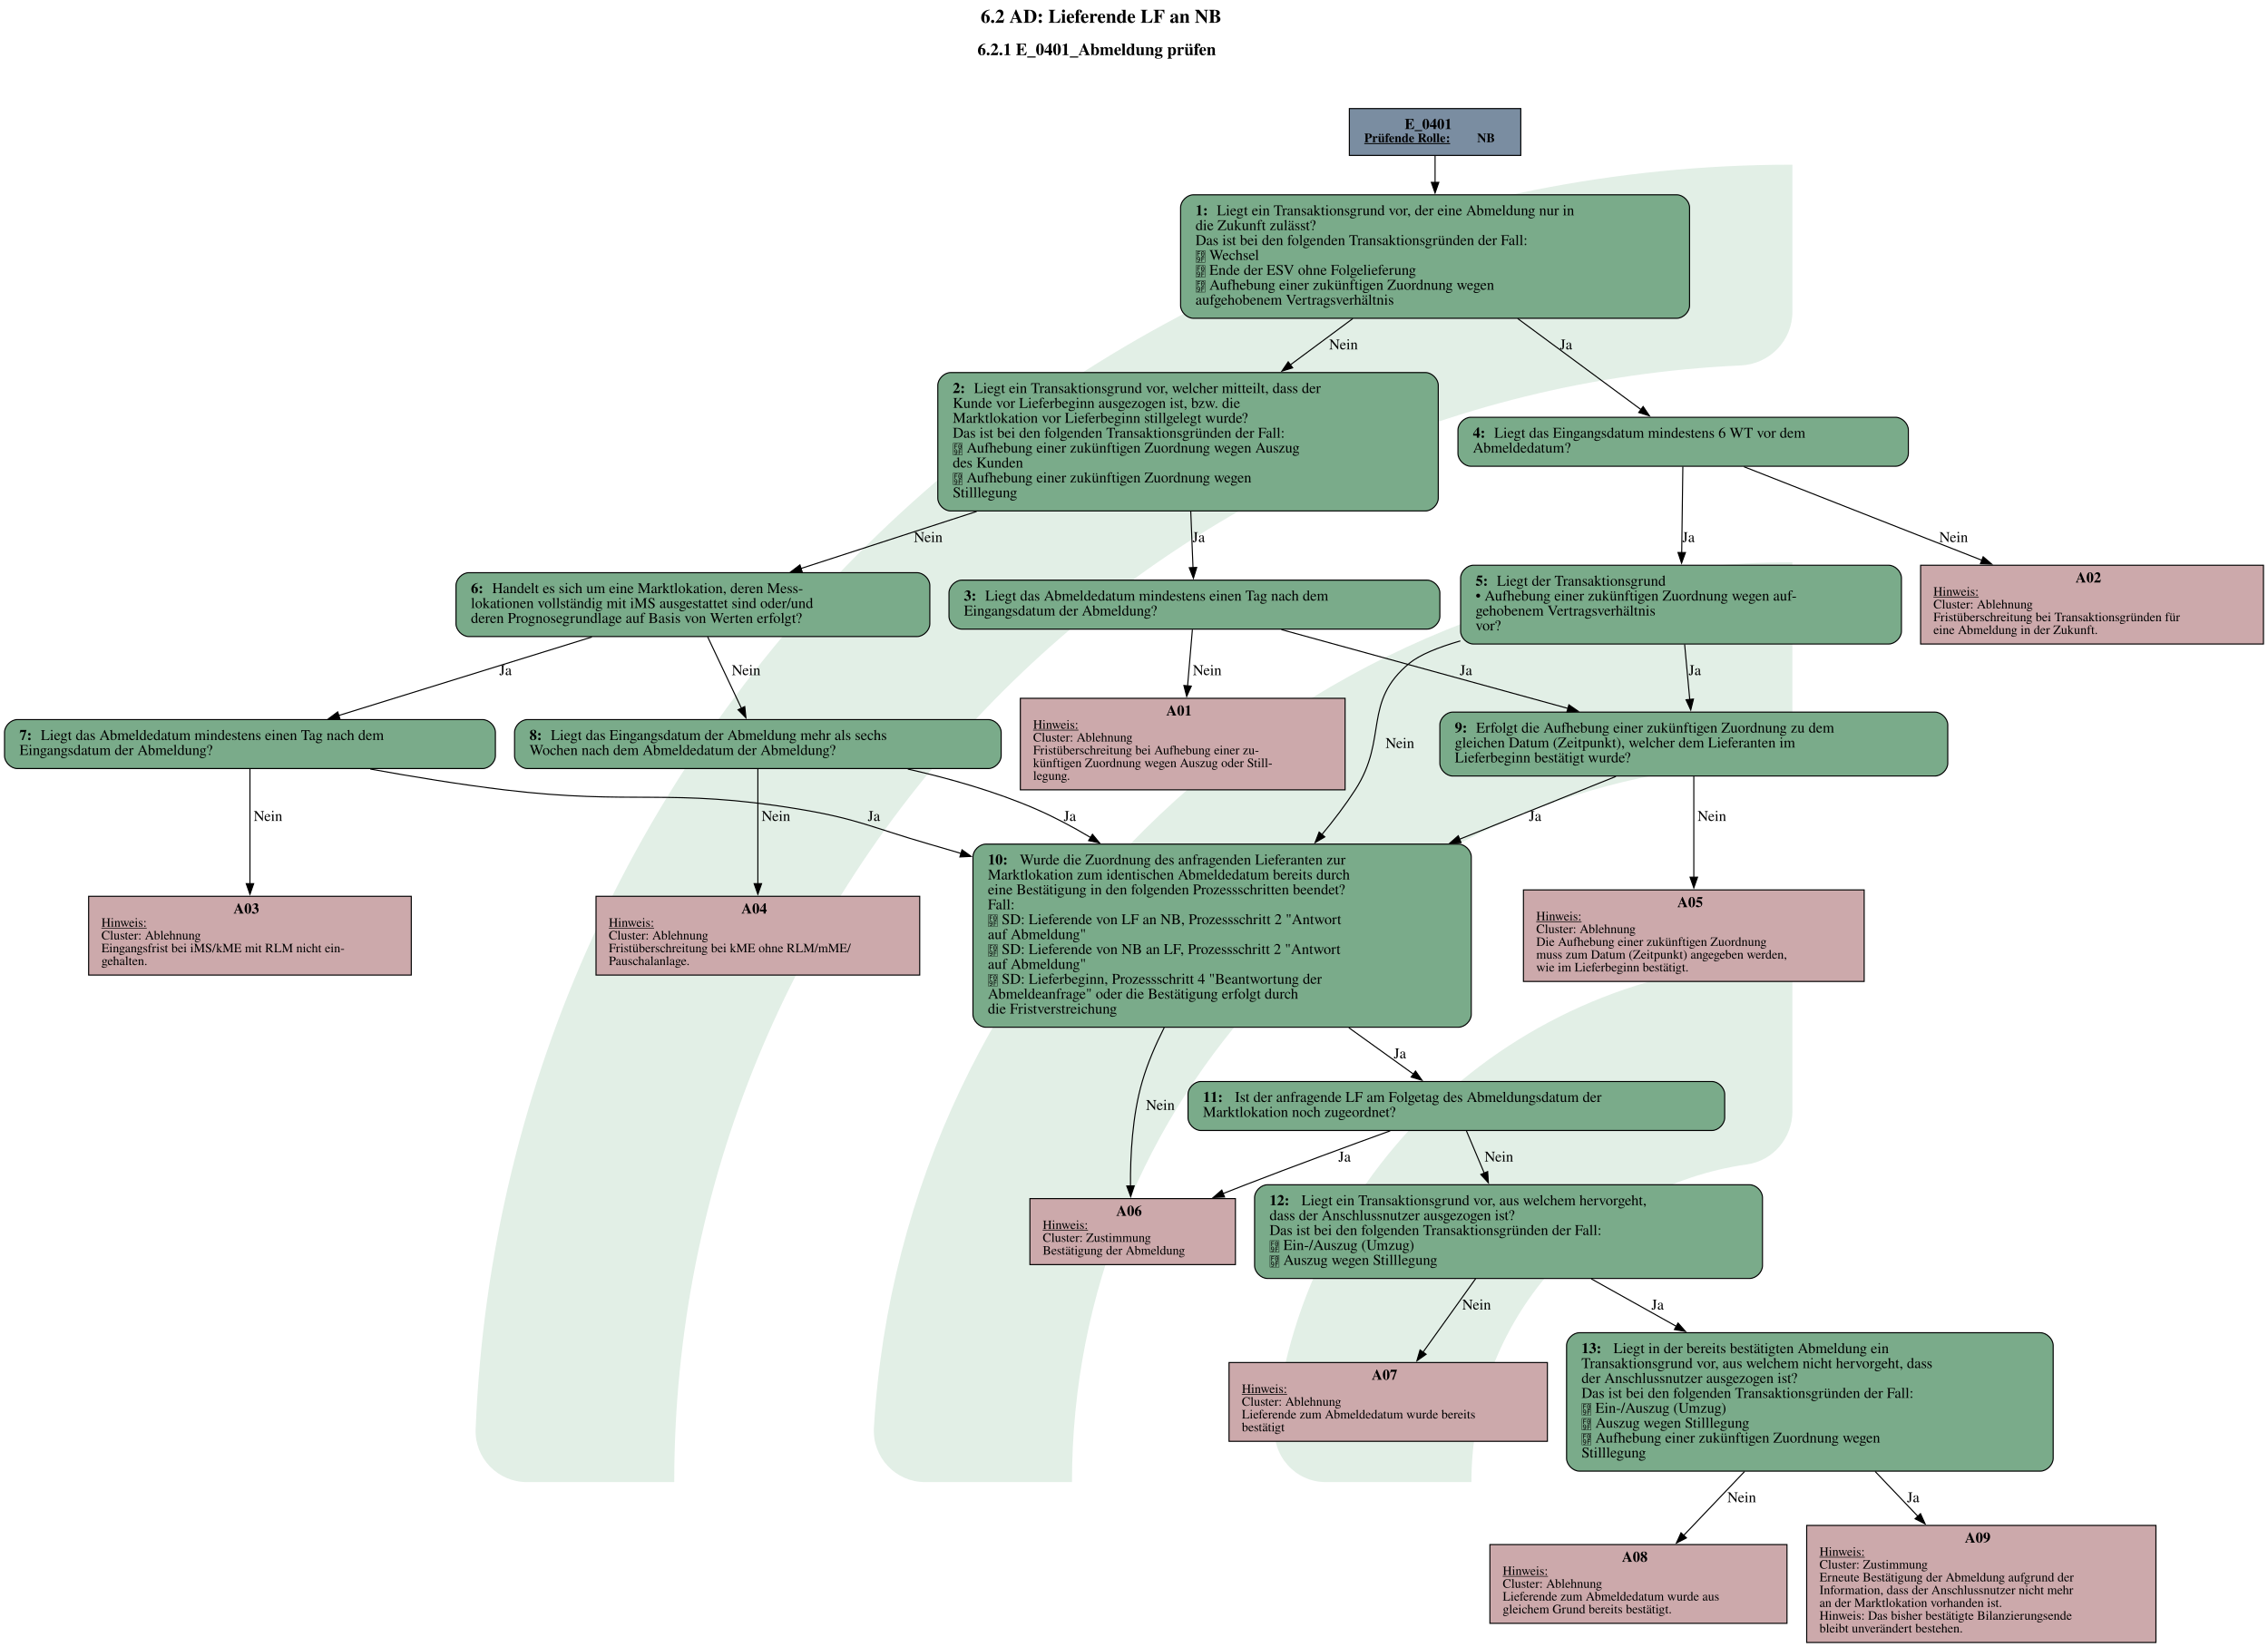
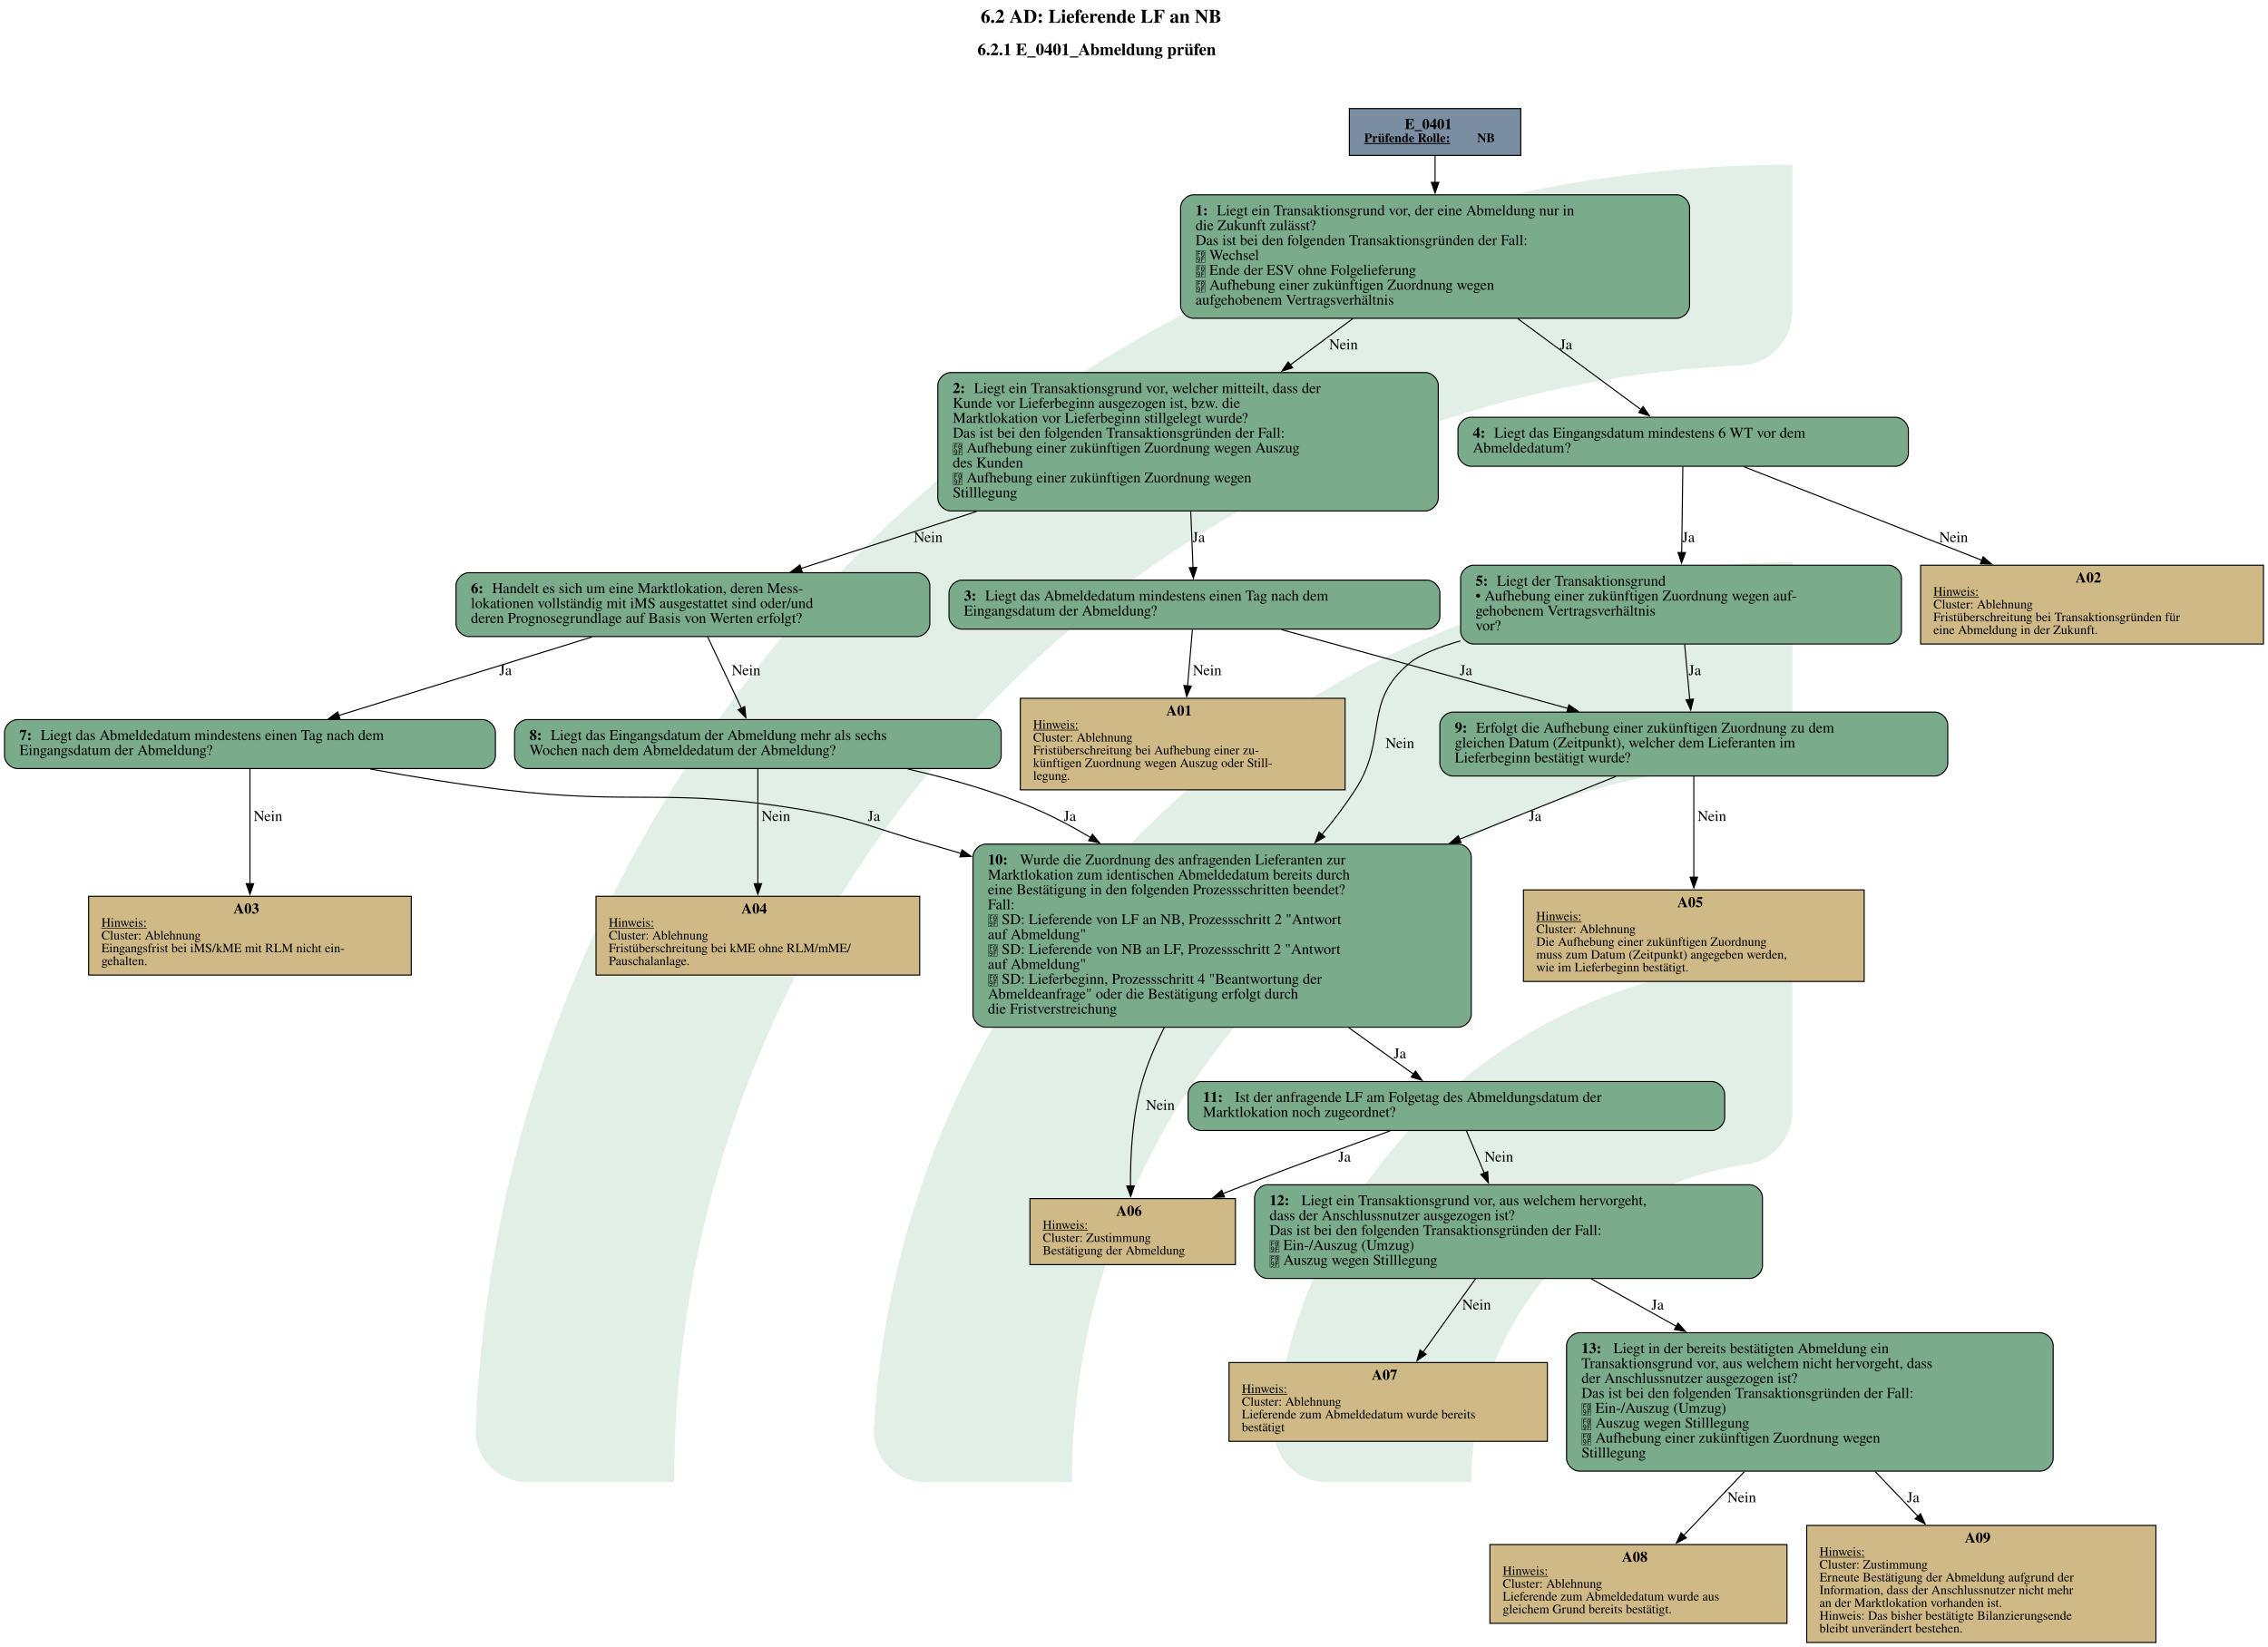
<svg xmlns="http://www.w3.org/2000/svg" version="1.1" width="2840.0px" viewBox="0 0 2840.0 2062.667" height="2062.667px">
  <g>
    <g transform="translate(595.5453, 206.2667) scale(1 1) translate(0, 0) scale(9.328649 9.328649) ">
      <defs id="defs2">
        <clipPath clipPathUnits="userSpaceOnUse" id="clipPath23">
          <path d="M 0,568.156 H 579.236 V 0 H 0 Z" id="path21" />
        </clipPath>
      </defs>
      <g id="layer1" transform="translate(-16.54194,-55.30527)">
        <g id="g19" clip-path="url(#clipPath23)" transform="matrix(0.3527778,0,0,-0.3527778,0.01017023,243.7368)" style="opacity:0.2">
          <g id="g25" transform="translate(122.444,32.7195)">
            <path d="m 0,0 h -56.104 c -11,0 -19.898,9.123 -19.463,20.115 10.594,267.191 231.277,481.302 501.029,481.302 v -56.02 c 0,-10.98 -8.688,-19.892 -19.658,-20.393 C 180.29,414.697 0,228.005 0,0" style="fill:#6ead83;fill-opacity:1;fill-rule:nonzero;stroke:none" id="path27" />
          </g>
          <g id="g29" transform="translate(273.7828,32.7195)">
            <path d="m 0,0 h -55.926 c -11.228,0 -20.091,9.482 -19.435,20.69 10.744,183.439 163.389,329.388 349.485,329.388 v -56.263 c 0,-10.709 -8.273,-19.617 -18.957,-20.35 C 112.819,263.696 0,144.774 0,0" style="fill:#6ead83;fill-opacity:1;fill-rule:nonzero;stroke:none" id="path31" />
          </g>
          <g id="g33" transform="translate(425.7667,32.7195)">
            <path d="m 0,0 h -55.445 c -11.653,0 -20.604,10.17 -19.334,21.753 10.866,99.032 95.031,176.341 196.919,176.341 v -57.011 c 0,-10.046 -7.283,-18.755 -17.229,-20.165 C 45.688,112.522 0,61.497 0,0" style="fill:#6ead83;fill-opacity:1;fill-rule:nonzero;stroke:none" id="path35" />
          </g>
        </g>
      </g>
    </g>
    <svg width="2130pt" height="1547pt" viewBox="0.00 0.00 2129.50 1547.00">
      <g id="graph0" class="graph" transform="scale(1 1) rotate(0) translate(4 1543)">
        <text text-anchor="start" x="916.75" y="-1521.6" font-family="Times,serif" font-weight="bold" font-size="18.00">6.2 AD: Lieferende LF an NB</text>
        <text text-anchor="start" x="913.75" y="-1491.2" font-family="Times,serif" font-weight="bold" font-size="16.00">6.2.1 E_0401_Abmeldung prüfen</text>
        <g id="node1" class="node">
          <polygon fill="#7a8da1" stroke="black" points="1424,-1441 1263,-1441 1263,-1397 1424,-1397 1424,-1441" />
          <text text-anchor="start" x="1315" y="-1421.8" font-family="Times,serif" font-weight="bold" font-size="14.00">E_0401</text>
          <text text-anchor="start" x="1277" y="-1409.4" font-family="Times,serif" font-weight="bold" text-decoration="underline" font-size="12.00">Prüfende Rolle:</text>
          <text text-anchor="start" x="1383" y="-1409.4" font-family="Times,serif" font-weight="bold" font-size="12.00"> NB</text>
        </g>
        <g id="node2" class="node">
          <path fill="#7aab8a" stroke="black" d="M1570.5,-1360C1570.5,-1360 1116.5,-1360 1116.5,-1360 1110.5,-1360 1104.5,-1354 1104.5,-1348 1104.5,-1348 1104.5,-1256 1104.5,-1256 1104.5,-1250 1110.5,-1244 1116.5,-1244 1116.5,-1244 1570.5,-1244 1570.5,-1244 1576.5,-1244 1582.5,-1250 1582.5,-1256 1582.5,-1256 1582.5,-1348 1582.5,-1348 1582.5,-1354 1576.5,-1360 1570.5,-1360" />
          <text text-anchor="start" x="1118.5" y="-1340.8" font-family="Times,serif" font-weight="bold" font-size="14.00">1: </text>
          <text text-anchor="start" x="1138.5" y="-1340.8" font-family="Times,serif" font-size="14.00">Liegt ein Transaktionsgrund vor, der eine Abmeldung nur in</text>
          <text text-anchor="start" x="1118.5" y="-1326.8" font-family="Times,serif" font-size="14.00">die Zukunft zulässt?</text>
          <text text-anchor="start" x="1118.5" y="-1312.8" font-family="Times,serif" font-size="14.00">Das ist bei den folgenden Transaktionsgründen der Fall:</text>
          <text text-anchor="start" x="1118.5" y="-1298.8" font-family="Times,serif" font-size="14.00"> Wechsel</text>
          <text text-anchor="start" x="1118.5" y="-1284.8" font-family="Times,serif" font-size="14.00"> Ende der ESV ohne Folgelieferung</text>
          <text text-anchor="start" x="1118.5" y="-1270.8" font-family="Times,serif" font-size="14.00"> Aufhebung einer zukünftigen Zuordnung wegen</text>
          <text text-anchor="start" x="1118.5" y="-1256.8" font-family="Times,serif" font-size="14.00">aufgehobenem Vertragsverhältnis</text>
        </g>
        <g id="edge1" class="edge">
          <path fill="none" stroke="black" d="M1343.5,-1396.64C1343.5,-1389.25 1343.5,-1380.52 1343.5,-1371.42" />
          <polygon fill="black" stroke="black" points="1347,-1371.7 1343.5,-1361.7 1340,-1371.7 1347,-1371.7" />
        </g>
        <g id="node3" class="node">
          <path fill="#7aab8a" stroke="black" d="M1334.5,-1193C1334.5,-1193 888.5,-1193 888.5,-1193 882.5,-1193 876.5,-1187 876.5,-1181 876.5,-1181 876.5,-1075 876.5,-1075 876.5,-1069 882.5,-1063 888.5,-1063 888.5,-1063 1334.5,-1063 1334.5,-1063 1340.5,-1063 1346.5,-1069 1346.5,-1075 1346.5,-1075 1346.5,-1181 1346.5,-1181 1346.5,-1187 1340.5,-1193 1334.5,-1193" />
          <text text-anchor="start" x="890.5" y="-1173.8" font-family="Times,serif" font-weight="bold" font-size="14.00">2: </text>
          <text text-anchor="start" x="910.5" y="-1173.8" font-family="Times,serif" font-size="14.00">Liegt ein Transaktionsgrund vor, welcher mitteilt, dass der</text>
          <text text-anchor="start" x="890.5" y="-1159.8" font-family="Times,serif" font-size="14.00">Kunde vor Lieferbeginn ausgezogen ist, bzw. die</text>
          <text text-anchor="start" x="890.5" y="-1145.8" font-family="Times,serif" font-size="14.00">Marktlokation vor Lieferbeginn stillgelegt wurde?</text>
          <text text-anchor="start" x="890.5" y="-1131.8" font-family="Times,serif" font-size="14.00">Das ist bei den folgenden Transaktionsgründen der Fall:</text>
          <text text-anchor="start" x="890.5" y="-1117.8" font-family="Times,serif" font-size="14.00"> Aufhebung einer zukünftigen Zuordnung wegen Auszug</text>
          <text text-anchor="start" x="890.5" y="-1103.8" font-family="Times,serif" font-size="14.00">des Kunden</text>
          <text text-anchor="start" x="890.5" y="-1089.8" font-family="Times,serif" font-size="14.00"> Aufhebung einer zukünftigen Zuordnung wegen</text>
          <text text-anchor="start" x="890.5" y="-1075.8" font-family="Times,serif" font-size="14.00">Stilllegung</text>
        </g>
        <g id="edge3" class="edge">
          <path fill="none" stroke="black" d="M1266.25,-1243.73C1247.47,-1229.81 1227.17,-1214.75 1207.63,-1200.27" />
          <polygon fill="black" stroke="black" points="1209.76,-1197.49 1199.64,-1194.34 1205.59,-1203.11 1209.76,-1197.49" />
          <text text-anchor="middle" x="1257.5" y="-1214.8" font-family="Times,serif" font-size="14.00">Nein</text>
        </g>
        <g id="node6" class="node">
          <path fill="#7aab8a" stroke="black" d="M1776,-1151C1776,-1151 1377,-1151 1377,-1151 1371,-1151 1365,-1145 1365,-1139 1365,-1139 1365,-1117 1365,-1117 1365,-1111 1371,-1105 1377,-1105 1377,-1105 1776,-1105 1776,-1105 1782,-1105 1788,-1111 1788,-1117 1788,-1117 1788,-1139 1788,-1139 1788,-1145 1782,-1151 1776,-1151" />
          <text text-anchor="start" x="1379" y="-1131.8" font-family="Times,serif" font-weight="bold" font-size="14.00">4: </text>
          <text text-anchor="start" x="1399" y="-1131.8" font-family="Times,serif" font-size="14.00">Liegt das Eingangsdatum mindestens 6 WT vor dem</text>
          <text text-anchor="start" x="1379" y="-1117.8" font-family="Times,serif" font-size="14.00">Abmeldedatum?</text>
        </g>
        <g id="edge2" class="edge">
          <path fill="none" stroke="black" d="M1421.09,-1243.73C1460,-1215 1505.47,-1181.44 1537.13,-1158.06" />
          <polygon fill="black" stroke="black" points="1538.9,-1161.11 1544.86,-1152.35 1534.74,-1155.48 1538.9,-1161.11" />
          <text text-anchor="middle" x="1466.5" y="-1214.8" font-family="Times,serif" font-size="14.00">Ja</text>
        </g>
        <g id="node4" class="node">
          <path fill="#7aab8a" stroke="black" d="M1336,-998C1336,-998 899,-998 899,-998 893,-998 887,-992 887,-986 887,-986 887,-964 887,-964 887,-958 893,-952 899,-952 899,-952 1336,-952 1336,-952 1342,-952 1348,-958 1348,-964 1348,-964 1348,-986 1348,-986 1348,-992 1342,-998 1336,-998" />
          <text text-anchor="start" x="901" y="-978.8" font-family="Times,serif" font-weight="bold" font-size="14.00">3: </text>
          <text text-anchor="start" x="921" y="-978.8" font-family="Times,serif" font-size="14.00">Liegt das Abmeldedatum mindestens einen Tag nach dem</text>
          <text text-anchor="start" x="901" y="-964.8" font-family="Times,serif" font-size="14.00">Eingangsdatum der Abmeldung?</text>
        </g>
        <g id="edge4" class="edge">
          <path fill="none" stroke="black" d="M1114.06,-1062.52C1114.79,-1044.26 1115.55,-1025.11 1116.17,-1009.48" />
          <polygon fill="black" stroke="black" points="1119.65,-1009.94 1116.55,-999.8 1112.66,-1009.66 1119.65,-1009.94" />
          <text text-anchor="middle" x="1121.5" y="-1033.8" font-family="Times,serif" font-size="14.00">Ja</text>
        </g>
        <g id="node9" class="node">
          <path fill="#7aab8a" stroke="black" d="M857,-1005C857,-1005 436,-1005 436,-1005 430,-1005 424,-999 424,-993 424,-993 424,-957 424,-957 424,-951 430,-945 436,-945 436,-945 857,-945 857,-945 863,-945 869,-951 869,-957 869,-957 869,-993 869,-993 869,-999 863,-1005 857,-1005" />
          <text text-anchor="start" x="438" y="-985.8" font-family="Times,serif" font-weight="bold" font-size="14.00">6: </text>
          <text text-anchor="start" x="458" y="-985.8" font-family="Times,serif" font-size="14.00">Handelt es sich um eine Marktlokation, deren Mess-</text>
          <text text-anchor="start" x="438" y="-971.8" font-family="Times,serif" font-size="14.00">lokationen vollständig mit iMS ausgestattet sind oder/und</text>
          <text text-anchor="start" x="438" y="-957.8" font-family="Times,serif" font-size="14.00">deren Prognosegrundlage auf Basis von Werten erfolgt?</text>
        </g>
        <g id="edge5" class="edge">
          <path fill="none" stroke="black" d="M912.95,-1062.52C856.04,-1044.04 796.35,-1024.66 747.93,-1008.94" />
          <polygon fill="black" stroke="black" points="749.17,-1005.66 738.58,-1005.9 747.01,-1012.32 749.17,-1005.66" />
          <text text-anchor="middle" x="867.5" y="-1033.8" font-family="Times,serif" font-size="14.00">Nein</text>
        </g>
        <g id="node5" class="node">
-           <polygon fill="#cca9ab" stroke="black" points="1259,-887 954,-887 954,-801 1259,-801 1259,-887" />
+           <polygon fill="#cfb986" stroke="black" points="1259,-887 954,-887 954,-801 1259,-801 1259,-887" />
          <text text-anchor="start" x="1091" y="-870.8" font-family="Times,serif" font-weight="bold" font-size="14.00">A01</text>
          <text text-anchor="start" x="966" y="-858.4" font-family="Times,serif" text-decoration="underline" font-size="12.00">Hinweis:</text>
          <text text-anchor="start" x="966" y="-846.4" font-family="Times,serif" font-size="12.00">Cluster: Ablehnung</text>
          <text text-anchor="start" x="966" y="-834.4" font-family="Times,serif" font-size="12.00">Fristüberschreitung bei Aufhebung einer zu-</text>
          <text text-anchor="start" x="966" y="-822.4" font-family="Times,serif" font-size="12.00">künftigen Zuordnung wegen Auszug oder Still-</text>
          <text text-anchor="start" x="966" y="-810.4" font-family="Times,serif" font-size="12.00">legung.</text>
        </g>
        <g id="edge6" class="edge">
          <path fill="none" stroke="black" d="M1115.58,-951.53C1114.34,-936.88 1112.65,-917.12 1111.07,-898.59" />
          <polygon fill="black" stroke="black" points="1114.57,-898.44 1110.23,-888.78 1107.6,-899.04 1114.57,-898.44" />
          <text text-anchor="middle" x="1129.5" y="-908.8" font-family="Times,serif" font-size="14.00">Nein</text>
        </g>
        <g id="node14" class="node">
          <path fill="#7aab8a" stroke="black" d="M1813,-874C1813,-874 1360,-874 1360,-874 1354,-874 1348,-868 1348,-862 1348,-862 1348,-826 1348,-826 1348,-820 1354,-814 1360,-814 1360,-814 1813,-814 1813,-814 1819,-814 1825,-820 1825,-826 1825,-826 1825,-862 1825,-862 1825,-868 1819,-874 1813,-874" />
          <text text-anchor="start" x="1362" y="-854.8" font-family="Times,serif" font-weight="bold" font-size="14.00">9: </text>
          <text text-anchor="start" x="1382" y="-854.8" font-family="Times,serif" font-size="14.00">Erfolgt die Aufhebung einer zukünftigen Zuordnung zu dem</text>
          <text text-anchor="start" x="1362" y="-840.8" font-family="Times,serif" font-size="14.00">gleichen Datum (Zeitpunkt), welcher dem Lieferanten im</text>
          <text text-anchor="start" x="1362" y="-826.8" font-family="Times,serif" font-size="14.00">Lieferbeginn bestätigt wurde?</text>
        </g>
        <g id="edge7" class="edge">
          <path fill="none" stroke="black" d="M1199.19,-951.53C1273.62,-931.06 1384.41,-900.59 1468.45,-877.47" />
          <polygon fill="black" stroke="black" points="1469.17,-880.9 1477.88,-874.88 1467.31,-874.15 1469.17,-880.9" />
          <text text-anchor="middle" x="1372.5" y="-908.8" font-family="Times,serif" font-size="14.00">Ja</text>
        </g>
        <g id="node7" class="node">
-           <polygon fill="#cca9ab" stroke="black" points="2121.5,-1012 1799.5,-1012 1799.5,-938 2121.5,-938 2121.5,-1012" />
+           <polygon fill="#cfb986" stroke="black" points="2121.5,-1012 1799.5,-1012 1799.5,-938 2121.5,-938 2121.5,-1012" />
          <text text-anchor="start" x="1945" y="-995.8" font-family="Times,serif" font-weight="bold" font-size="14.00">A02</text>
          <text text-anchor="start" x="1811.5" y="-983.4" font-family="Times,serif" text-decoration="underline" font-size="12.00">Hinweis:</text>
          <text text-anchor="start" x="1811.5" y="-971.4" font-family="Times,serif" font-size="12.00">Cluster: Ablehnung</text>
          <text text-anchor="start" x="1811.5" y="-959.4" font-family="Times,serif" font-size="12.00">Fristüberschreitung bei Transaktionsgründen für</text>
          <text text-anchor="start" x="1811.5" y="-947.4" font-family="Times,serif" font-size="12.00">eine Abmeldung in der Zukunft.</text>
        </g>
        <g id="edge8" class="edge">
          <path fill="none" stroke="black" d="M1633.57,-1104.56C1692.42,-1081.42 1785.45,-1044.83 1857.25,-1016.6" />
          <polygon fill="black" stroke="black" points="1858.25,-1019.97 1866.28,-1013.05 1855.69,-1013.45 1858.25,-1019.97" />
          <text text-anchor="middle" x="1830.5" y="-1033.8" font-family="Times,serif" font-size="14.00">Nein</text>
        </g>
        <g id="node8" class="node">
          <path fill="#7aab8a" stroke="black" d="M1769.5,-1012C1769.5,-1012 1379.5,-1012 1379.5,-1012 1373.5,-1012 1367.5,-1006 1367.5,-1000 1367.5,-1000 1367.5,-950 1367.5,-950 1367.5,-944 1373.5,-938 1379.5,-938 1379.5,-938 1769.5,-938 1769.5,-938 1775.5,-938 1781.5,-944 1781.5,-950 1781.5,-950 1781.5,-1000 1781.5,-1000 1781.5,-1006 1775.5,-1012 1769.5,-1012" />
          <text text-anchor="start" x="1381.5" y="-992.8" font-family="Times,serif" font-weight="bold" font-size="14.00">5: </text>
          <text text-anchor="start" x="1401.5" y="-992.8" font-family="Times,serif" font-size="14.00">Liegt der Transaktionsgrund</text>
          <text text-anchor="start" x="1381.5" y="-978.8" font-family="Times,serif" font-size="14.00">• Aufhebung einer zukünftigen Zuordnung wegen auf-</text>
          <text text-anchor="start" x="1381.5" y="-964.8" font-family="Times,serif" font-size="14.00">gehobenem Vertragsverhältnis</text>
          <text text-anchor="start" x="1381.5" y="-950.8" font-family="Times,serif" font-size="14.00">vor?</text>
        </g>
        <g id="edge9" class="edge">
          <path fill="none" stroke="black" d="M1576.2,-1104.72C1575.92,-1083.47 1575.49,-1050.78 1575.13,-1023.66" />
          <polygon fill="black" stroke="black" points="1578.63,-1023.9 1575,-1013.95 1571.64,-1023.99 1578.63,-1023.9" />
          <text text-anchor="middle" x="1581.5" y="-1033.8" font-family="Times,serif" font-size="14.00">Ja</text>
        </g>
        <g id="edge10" class="edge">
          <path fill="none" stroke="black" d="M1577.87,-937.72C1579.38,-921.5 1581.17,-902.3 1582.72,-885.6" />
          <polygon fill="black" stroke="black" points="1586.17,-886.28 1583.62,-876 1579.2,-885.64 1586.17,-886.28" />
          <text text-anchor="middle" x="1587.5" y="-908.8" font-family="Times,serif" font-size="14.00">Ja</text>
        </g>
        <g id="node16" class="node">
          <path fill="#7aab8a" stroke="black" d="M1365.5,-750C1365.5,-750 921.5,-750 921.5,-750 915.5,-750 909.5,-744 909.5,-738 909.5,-738 909.5,-590 909.5,-590 909.5,-584 915.5,-578 921.5,-578 921.5,-578 1365.5,-578 1365.5,-578 1371.5,-578 1377.5,-584 1377.5,-590 1377.5,-590 1377.5,-738 1377.5,-738 1377.5,-744 1371.5,-750 1365.5,-750" />
          <text text-anchor="start" x="923.5" y="-730.8" font-family="Times,serif" font-weight="bold" font-size="14.00">10: </text>
          <text text-anchor="start" x="953.5" y="-730.8" font-family="Times,serif" font-size="14.00">Wurde die Zuordnung des anfragenden Lieferanten zur</text>
          <text text-anchor="start" x="923.5" y="-716.8" font-family="Times,serif" font-size="14.00">Marktlokation zum identischen Abmeldedatum bereits durch</text>
          <text text-anchor="start" x="923.5" y="-702.8" font-family="Times,serif" font-size="14.00">eine Bestätigung in den folgenden Prozessschritten beendet?</text>
          <text text-anchor="start" x="923.5" y="-688.8" font-family="Times,serif" font-size="14.00">Fall:</text>
          <text text-anchor="start" x="923.5" y="-674.8" font-family="Times,serif" font-size="14.00"> SD: Lieferende von LF an NB, Prozessschritt 2 "Antwort</text>
          <text text-anchor="start" x="923.5" y="-660.8" font-family="Times,serif" font-size="14.00">auf Abmeldung"</text>
          <text text-anchor="start" x="923.5" y="-646.8" font-family="Times,serif" font-size="14.00"> SD: Lieferende von NB an LF, Prozessschritt 2 "Antwort</text>
          <text text-anchor="start" x="923.5" y="-632.8" font-family="Times,serif" font-size="14.00">auf Abmeldung"</text>
          <text text-anchor="start" x="923.5" y="-618.8" font-family="Times,serif" font-size="14.00"> SD: Lieferbeginn, Prozessschritt 4 "Beantwortung der</text>
          <text text-anchor="start" x="923.5" y="-604.8" font-family="Times,serif" font-size="14.00">Abmeldeanfrage" oder die Bestätigung erfolgt durch</text>
          <text text-anchor="start" x="923.5" y="-590.8" font-family="Times,serif" font-size="14.00">die Fristverstreichung</text>
        </g>
        <g id="edge11" class="edge">
          <path fill="none" stroke="black" d="M1367.25,-940.92C1346.22,-934.83 1329.08,-927.86 1319.5,-920 1275.02,-883.49 1299.75,-849.32 1268.5,-801 1259.2,-786.62 1248.34,-772.31 1236.97,-758.69" />
          <polygon fill="black" stroke="black" points="1239.96,-756.8 1230.82,-751.45 1234.62,-761.33 1239.96,-756.8" />
          <text text-anchor="middle" x="1310.5" y="-840.3" font-family="Times,serif" font-size="14.00">Nein</text>
        </g>
        <g id="node10" class="node">
          <path fill="#7aab8a" stroke="black" d="M449,-867C449,-867 12,-867 12,-867 6,-867 0,-861 0,-855 0,-855 0,-833 0,-833 0,-827 6,-821 12,-821 12,-821 449,-821 449,-821 455,-821 461,-827 461,-833 461,-833 461,-855 461,-855 461,-861 455,-867 449,-867" />
          <text text-anchor="start" x="14" y="-847.8" font-family="Times,serif" font-weight="bold" font-size="14.00">7: </text>
          <text text-anchor="start" x="34" y="-847.8" font-family="Times,serif" font-size="14.00">Liegt das Abmeldedatum mindestens einen Tag nach dem</text>
          <text text-anchor="start" x="14" y="-833.8" font-family="Times,serif" font-size="14.00">Eingangsdatum der Abmeldung?</text>
        </g>
        <g id="edge12" class="edge">
          <path fill="none" stroke="black" d="M551.58,-944.57C479.88,-922.33 382.42,-892.11 313.74,-870.81" />
          <polygon fill="black" stroke="black" points="315.01,-867.54 304.42,-867.92 312.94,-874.23 315.01,-867.54" />
          <text text-anchor="middle" x="470.5" y="-908.8" font-family="Times,serif" font-size="14.00">Ja</text>
        </g>
        <g id="node12" class="node">
          <path fill="#7aab8a" stroke="black" d="M924,-867C924,-867 491,-867 491,-867 485,-867 479,-861 479,-855 479,-855 479,-833 479,-833 479,-827 485,-821 491,-821 491,-821 924,-821 924,-821 930,-821 936,-827 936,-833 936,-833 936,-855 936,-855 936,-861 930,-867 924,-867" />
          <text text-anchor="start" x="493" y="-847.8" font-family="Times,serif" font-weight="bold" font-size="14.00">8: </text>
          <text text-anchor="start" x="513" y="-847.8" font-family="Times,serif" font-size="14.00">Liegt das Eingangsdatum der Abmeldung mehr als sechs</text>
          <text text-anchor="start" x="493" y="-833.8" font-family="Times,serif" font-size="14.00">Wochen nach dem Abmeldedatum der Abmeldung?</text>
        </g>
        <g id="edge13" class="edge">
          <path fill="none" stroke="black" d="M660.34,-944.73C669.8,-924.72 682.34,-898.2 692.12,-877.53" />
          <polygon fill="black" stroke="black" points="695.18,-879.23 696.3,-868.7 688.86,-876.24 695.18,-879.23" />
          <text text-anchor="middle" x="696.5" y="-908.8" font-family="Times,serif" font-size="14.00">Nein</text>
        </g>
        <g id="node11" class="node">
-           <polygon fill="#cca9ab" stroke="black" points="382,-701 79,-701 79,-627 382,-627 382,-701" />
+           <polygon fill="#cfb986" stroke="black" points="382,-701 79,-701 79,-627 382,-627 382,-701" />
          <text text-anchor="start" x="215" y="-684.8" font-family="Times,serif" font-weight="bold" font-size="14.00">A03</text>
          <text text-anchor="start" x="91" y="-672.4" font-family="Times,serif" text-decoration="underline" font-size="12.00">Hinweis:</text>
          <text text-anchor="start" x="91" y="-660.4" font-family="Times,serif" font-size="12.00">Cluster: Ablehnung</text>
          <text text-anchor="start" x="91" y="-648.4" font-family="Times,serif" font-size="12.00">Eingangsfrist bei iMS/kME mit RLM nicht ein-</text>
          <text text-anchor="start" x="91" y="-636.4" font-family="Times,serif" font-size="12.00">gehalten.</text>
        </g>
        <g id="edge14" class="edge">
          <path fill="none" stroke="black" d="M230.5,-820.82C230.5,-793.94 230.5,-747.9 230.5,-712.82" />
          <polygon fill="black" stroke="black" points="234,-712.9 230.5,-702.9 227,-712.9 234,-712.9" />
          <text text-anchor="middle" x="247.5" y="-771.8" font-family="Times,serif" font-size="14.00">Nein</text>
        </g>
        <g id="edge15" class="edge">
          <path fill="none" stroke="black" d="M343.49,-820.54C383.19,-813.34 428.19,-805.96 469.5,-801 591.55,-786.34 624.21,-803.02 745.5,-783 801.34,-773.78 814.12,-765.69 868.5,-750 878.28,-747.18 888.25,-744.26 898.32,-741.29" />
          <polygon fill="black" stroke="black" points="899.22,-744.68 907.82,-738.48 897.23,-737.96 899.22,-744.68" />
          <text text-anchor="middle" x="816.5" y="-771.8" font-family="Times,serif" font-size="14.00">Ja</text>
        </g>
        <g id="node13" class="node">
-           <polygon fill="#cca9ab" stroke="black" points="859.5,-701 555.5,-701 555.5,-627 859.5,-627 859.5,-701" />
+           <polygon fill="#cfb986" stroke="black" points="859.5,-701 555.5,-701 555.5,-627 859.5,-627 859.5,-701" />
          <text text-anchor="start" x="692" y="-684.8" font-family="Times,serif" font-weight="bold" font-size="14.00">A04</text>
          <text text-anchor="start" x="567.5" y="-672.4" font-family="Times,serif" text-decoration="underline" font-size="12.00">Hinweis:</text>
          <text text-anchor="start" x="567.5" y="-660.4" font-family="Times,serif" font-size="12.00">Cluster: Ablehnung</text>
          <text text-anchor="start" x="567.5" y="-648.4" font-family="Times,serif" font-size="12.00">Fristüberschreitung bei kME ohne RLM/mME/</text>
          <text text-anchor="start" x="567.5" y="-636.4" font-family="Times,serif" font-size="12.00">Pauschalanlage.</text>
        </g>
        <g id="edge16" class="edge">
          <path fill="none" stroke="black" d="M707.5,-820.82C707.5,-793.94 707.5,-747.9 707.5,-712.82" />
          <polygon fill="black" stroke="black" points="711,-712.9 707.5,-702.9 704,-712.9 711,-712.9" />
          <text text-anchor="middle" x="724.5" y="-771.8" font-family="Times,serif" font-size="14.00">Nein</text>
        </g>
        <g id="edge17" class="edge">
          <path fill="none" stroke="black" d="M848.35,-820.52C888.16,-811.55 930.86,-799.34 968.5,-783 985.78,-775.5 1003.18,-766.25 1019.95,-756.26" />
          <polygon fill="black" stroke="black" points="1021.73,-759.27 1028.45,-751.09 1018.09,-753.29 1021.73,-759.27" />
          <text text-anchor="middle" x="1000.5" y="-771.8" font-family="Times,serif" font-size="14.00">Ja</text>
        </g>
        <g id="node15" class="node">
-           <polygon fill="#cca9ab" stroke="black" points="1746.5,-707 1426.5,-707 1426.5,-621 1746.5,-621 1746.5,-707" />
+           <polygon fill="#cfb986" stroke="black" points="1746.5,-707 1426.5,-707 1426.5,-621 1746.5,-621 1746.5,-707" />
          <text text-anchor="start" x="1571" y="-690.8" font-family="Times,serif" font-weight="bold" font-size="14.00">A05</text>
          <text text-anchor="start" x="1438.5" y="-678.4" font-family="Times,serif" text-decoration="underline" font-size="12.00">Hinweis:</text>
          <text text-anchor="start" x="1438.5" y="-666.4" font-family="Times,serif" font-size="12.00">Cluster: Ablehnung</text>
          <text text-anchor="start" x="1438.5" y="-654.4" font-family="Times,serif" font-size="12.00">Die Aufhebung einer zukünftigen Zuordnung</text>
          <text text-anchor="start" x="1438.5" y="-642.4" font-family="Times,serif" font-size="12.00">muss zum Datum (Zeitpunkt) angegeben werden,</text>
          <text text-anchor="start" x="1438.5" y="-630.4" font-family="Times,serif" font-size="12.00">wie im Lieferbeginn bestätigt.</text>
        </g>
        <g id="edge18" class="edge">
          <path fill="none" stroke="black" d="M1586.5,-813.61C1586.5,-787.84 1586.5,-749.73 1586.5,-718.56" />
          <polygon fill="black" stroke="black" points="1590,-718.94 1586.5,-708.94 1583,-718.94 1590,-718.94" />
          <text text-anchor="middle" x="1603.5" y="-771.8" font-family="Times,serif" font-size="14.00">Nein</text>
        </g>
        <g id="edge19" class="edge">
          <path fill="none" stroke="black" d="M1513.35,-813.61C1472.68,-797.27 1419.67,-775.97 1366.55,-754.62" />
          <polygon fill="black" stroke="black" points="1367.91,-751.4 1357.33,-750.92 1365.3,-757.89 1367.91,-751.4" />
          <text text-anchor="middle" x="1437.5" y="-771.8" font-family="Times,serif" font-size="14.00">Ja</text>
        </g>
        <g id="node17" class="node">
-           <polygon fill="#cca9ab" stroke="black" points="1156,-417 963,-417 963,-355 1156,-355 1156,-417" />
+           <polygon fill="#cfb986" stroke="black" points="1156,-417 963,-417 963,-355 1156,-355 1156,-417" />
          <text text-anchor="start" x="1044" y="-400.8" font-family="Times,serif" font-weight="bold" font-size="14.00">A06</text>
          <text text-anchor="start" x="975" y="-388.4" font-family="Times,serif" text-decoration="underline" font-size="12.00">Hinweis:</text>
          <text text-anchor="start" x="975" y="-376.4" font-family="Times,serif" font-size="12.00">Cluster: Zustimmung</text>
          <text text-anchor="start" x="975" y="-364.4" font-family="Times,serif" font-size="12.00">Bestätigung der Abmeldung</text>
        </g>
        <g id="edge21" class="edge">
          <path fill="none" stroke="black" d="M1089.13,-577.69C1080.89,-561.4 1073.49,-544.08 1068.5,-527 1059.15,-494.98 1057.23,-457.16 1057.46,-428.9" />
          <polygon fill="black" stroke="black" points="1060.96,-429 1057.65,-418.94 1053.96,-428.87 1060.96,-429" />
          <text text-anchor="middle" x="1085.5" y="-500.3" font-family="Times,serif" font-size="14.00">Nein</text>
        </g>
        <g id="node18" class="node">
          <path fill="#7aab8a" stroke="black" d="M1603.5,-527C1603.5,-527 1123.5,-527 1123.5,-527 1117.5,-527 1111.5,-521 1111.5,-515 1111.5,-515 1111.5,-493 1111.5,-493 1111.5,-487 1117.5,-481 1123.5,-481 1123.5,-481 1603.5,-481 1603.5,-481 1609.5,-481 1615.5,-487 1615.5,-493 1615.5,-493 1615.5,-515 1615.5,-515 1615.5,-521 1609.5,-527 1603.5,-527" />
          <text text-anchor="start" x="1125.5" y="-507.8" font-family="Times,serif" font-weight="bold" font-size="14.00">11: </text>
          <text text-anchor="start" x="1155.5" y="-507.8" font-family="Times,serif" font-size="14.00">Ist der anfragende LF am Folgetag des Abmeldungsdatum der</text>
          <text text-anchor="start" x="1125.5" y="-493.8" font-family="Times,serif" font-size="14.00">Marktlokation noch zugeordnet?</text>
        </g>
        <g id="edge20" class="edge">
          <path fill="none" stroke="black" d="M1262.51,-577.53C1284.38,-561.82 1305.77,-546.46 1323.2,-533.95" />
          <polygon fill="black" stroke="black" points="1325.14,-536.86 1331.22,-528.19 1321.05,-531.18 1325.14,-536.86" />
          <text text-anchor="middle" x="1310.5" y="-548.8" font-family="Times,serif" font-size="14.00">Ja</text>
        </g>
        <g id="edge23" class="edge">
          <path fill="none" stroke="black" d="M1301.33,-480.66C1262.22,-466.46 1210.77,-447.52 1165.5,-430 1158.59,-427.33 1151.45,-424.52 1144.29,-421.68" />
          <polygon fill="black" stroke="black" points="1145.79,-418.51 1135.2,-418.05 1143.2,-425.01 1145.79,-418.51" />
          <text text-anchor="middle" x="1258.5" y="-451.8" font-family="Times,serif" font-size="14.00">Ja</text>
        </g>
        <g id="node19" class="node">
          <path fill="#7aab8a" stroke="black" d="M1639,-430C1639,-430 1186,-430 1186,-430 1180,-430 1174,-424 1174,-418 1174,-418 1174,-354 1174,-354 1174,-348 1180,-342 1186,-342 1186,-342 1639,-342 1639,-342 1645,-342 1651,-348 1651,-354 1651,-354 1651,-418 1651,-418 1651,-424 1645,-430 1639,-430" />
          <text text-anchor="start" x="1188" y="-410.8" font-family="Times,serif" font-weight="bold" font-size="14.00">12: </text>
          <text text-anchor="start" x="1218" y="-410.8" font-family="Times,serif" font-size="14.00">Liegt ein Transaktionsgrund vor, aus welchem hervorgeht,</text>
          <text text-anchor="start" x="1188" y="-396.8" font-family="Times,serif" font-size="14.00">dass der Anschlussnutzer ausgezogen ist?</text>
          <text text-anchor="start" x="1188" y="-382.8" font-family="Times,serif" font-size="14.00">Das ist bei den folgenden Transaktionsgründen der Fall:</text>
          <text text-anchor="start" x="1188" y="-368.8" font-family="Times,serif" font-size="14.00"> Ein-/Auszug (Umzug)</text>
          <text text-anchor="start" x="1188" y="-354.8" font-family="Times,serif" font-size="14.00"> Auszug wegen Stilllegung</text>
        </g>
        <g id="edge22" class="edge">
          <path fill="none" stroke="black" d="M1372.95,-480.63C1377.73,-469.3 1383.77,-455.01 1389.68,-441.02" />
          <polygon fill="black" stroke="black" points="1392.89,-442.41 1393.56,-431.84 1386.45,-439.69 1392.89,-442.41" />
          <text text-anchor="middle" x="1403.5" y="-451.8" font-family="Times,serif" font-size="14.00">Nein</text>
        </g>
        <g id="node20" class="node">
-           <polygon fill="#cca9ab" stroke="black" points="1449,-263 1150,-263 1150,-189 1449,-189 1449,-263" />
+           <polygon fill="#cfb986" stroke="black" points="1449,-263 1150,-263 1150,-189 1449,-189 1449,-263" />
          <text text-anchor="start" x="1284" y="-246.8" font-family="Times,serif" font-weight="bold" font-size="14.00">A07</text>
          <text text-anchor="start" x="1162" y="-234.4" font-family="Times,serif" text-decoration="underline" font-size="12.00">Hinweis:</text>
          <text text-anchor="start" x="1162" y="-222.4" font-family="Times,serif" font-size="12.00">Cluster: Ablehnung</text>
          <text text-anchor="start" x="1162" y="-210.4" font-family="Times,serif" font-size="12.00">Lieferende zum Abmeldedatum wurde bereits</text>
          <text text-anchor="start" x="1162" y="-198.4" font-family="Times,serif" font-size="12.00">bestätigt</text>
        </g>
        <g id="edge24" class="edge">
          <path fill="none" stroke="black" d="M1381.62,-341.83C1366.31,-320.42 1347.81,-294.55 1332.25,-272.8" />
          <polygon fill="black" stroke="black" points="1335.1,-270.76 1326.44,-264.67 1329.41,-274.84 1335.1,-270.76" />
          <text text-anchor="middle" x="1382.5" y="-312.8" font-family="Times,serif" font-size="14.00">Nein</text>
        </g>
        <g id="node21" class="node">
          <path fill="#7aab8a" stroke="black" d="M1912,-291C1912,-291 1479,-291 1479,-291 1473,-291 1467,-285 1467,-279 1467,-279 1467,-173 1467,-173 1467,-167 1473,-161 1479,-161 1479,-161 1912,-161 1912,-161 1918,-161 1924,-167 1924,-173 1924,-173 1924,-279 1924,-279 1924,-285 1918,-291 1912,-291" />
          <text text-anchor="start" x="1481" y="-271.8" font-family="Times,serif" font-weight="bold" font-size="14.00">13: </text>
          <text text-anchor="start" x="1511" y="-271.8" font-family="Times,serif" font-size="14.00">Liegt in der bereits bestätigten Abmeldung ein</text>
          <text text-anchor="start" x="1481" y="-257.8" font-family="Times,serif" font-size="14.00">Transaktionsgrund vor, aus welchem nicht hervorgeht, dass</text>
          <text text-anchor="start" x="1481" y="-243.8" font-family="Times,serif" font-size="14.00">der Anschlussnutzer ausgezogen ist?</text>
          <text text-anchor="start" x="1481" y="-229.8" font-family="Times,serif" font-size="14.00">Das ist bei den folgenden Transaktionsgründen der Fall:</text>
          <text text-anchor="start" x="1481" y="-215.8" font-family="Times,serif" font-size="14.00"> Ein-/Auszug (Umzug)</text>
          <text text-anchor="start" x="1481" y="-201.8" font-family="Times,serif" font-size="14.00"> Auszug wegen Stilllegung</text>
          <text text-anchor="start" x="1481" y="-187.8" font-family="Times,serif" font-size="14.00"> Aufhebung einer zukünftigen Zuordnung wegen</text>
          <text text-anchor="start" x="1481" y="-173.8" font-family="Times,serif" font-size="14.00">Stilllegung</text>
        </g>
        <g id="edge25" class="edge">
          <path fill="none" stroke="black" d="M1490.21,-341.62C1514.91,-327.83 1542.89,-312.2 1570.07,-297.03" />
          <polygon fill="black" stroke="black" points="1571.69,-300.13 1578.72,-292.2 1568.28,-294.02 1571.69,-300.13" />
          <text text-anchor="middle" x="1552.5" y="-312.8" font-family="Times,serif" font-size="14.00">Ja</text>
        </g>
        <g id="node22" class="node">
-           <polygon fill="#cca9ab" stroke="black" points="1674,-92 1395,-92 1395,-18 1674,-18 1674,-92" />
+           <polygon fill="#cfb986" stroke="black" points="1674,-92 1395,-92 1395,-18 1674,-18 1674,-92" />
          <text text-anchor="start" x="1519" y="-75.8" font-family="Times,serif" font-weight="bold" font-size="14.00">A08</text>
          <text text-anchor="start" x="1407" y="-63.4" font-family="Times,serif" text-decoration="underline" font-size="12.00">Hinweis:</text>
          <text text-anchor="start" x="1407" y="-51.4" font-family="Times,serif" font-size="12.00">Cluster: Ablehnung</text>
          <text text-anchor="start" x="1407" y="-39.4" font-family="Times,serif" font-size="12.00">Lieferende zum Abmeldedatum wurde aus</text>
          <text text-anchor="start" x="1407" y="-27.4" font-family="Times,serif" font-size="12.00">gleichem Grund bereits bestätigt.</text>
        </g>
        <g id="edge26" class="edge">
          <path fill="none" stroke="black" d="M1634.17,-160.63C1615.06,-140.57 1594.42,-118.9 1576.9,-100.51" />
          <polygon fill="black" stroke="black" points="1579.57,-98.24 1570.14,-93.41 1574.5,-103.06 1579.57,-98.24" />
          <text text-anchor="middle" x="1631.5" y="-131.8" font-family="Times,serif" font-size="14.00">Nein</text>
        </g>
        <g id="node23" class="node">
-           <polygon fill="#cca9ab" stroke="black" points="2020.5,-110 1692.5,-110 1692.5,0 2020.5,0 2020.5,-110" />
+           <polygon fill="#cfb986" stroke="black" points="2020.5,-110 1692.5,-110 1692.5,0 2020.5,0 2020.5,-110" />
          <text text-anchor="start" x="1841" y="-93.8" font-family="Times,serif" font-weight="bold" font-size="14.00">A09</text>
          <text text-anchor="start" x="1704.5" y="-81.4" font-family="Times,serif" text-decoration="underline" font-size="12.00">Hinweis:</text>
          <text text-anchor="start" x="1704.5" y="-69.4" font-family="Times,serif" font-size="12.00">Cluster: Zustimmung</text>
          <text text-anchor="start" x="1704.5" y="-57.4" font-family="Times,serif" font-size="12.00">Erneute Bestätigung der Abmeldung aufgrund der</text>
          <text text-anchor="start" x="1704.5" y="-45.4" font-family="Times,serif" font-size="12.00">Information, dass der Anschlussnutzer nicht mehr</text>
          <text text-anchor="start" x="1704.5" y="-33.4" font-family="Times,serif" font-size="12.00">an der Marktlokation vorhanden ist.</text>
          <text text-anchor="start" x="1704.5" y="-21.4" font-family="Times,serif" font-size="12.00">Hinweis: Das bisher bestätigte Bilanzierungsende</text>
          <text text-anchor="start" x="1704.5" y="-9.4" font-family="Times,serif" font-size="12.00">bleibt unverändert bestehen.</text>
        </g>
        <g id="edge27" class="edge">
          <path fill="none" stroke="black" d="M1756.83,-160.63C1770.05,-146.75 1784,-132.1 1797.15,-118.3" />
          <polygon fill="black" stroke="black" points="1799.38,-121.04 1803.74,-111.38 1794.31,-116.21 1799.38,-121.04" />
          <text text-anchor="middle" x="1792.5" y="-131.8" font-family="Times,serif" font-size="14.00">Ja</text>
        </g>
      </g>
    </svg>
  </g>
</svg>
